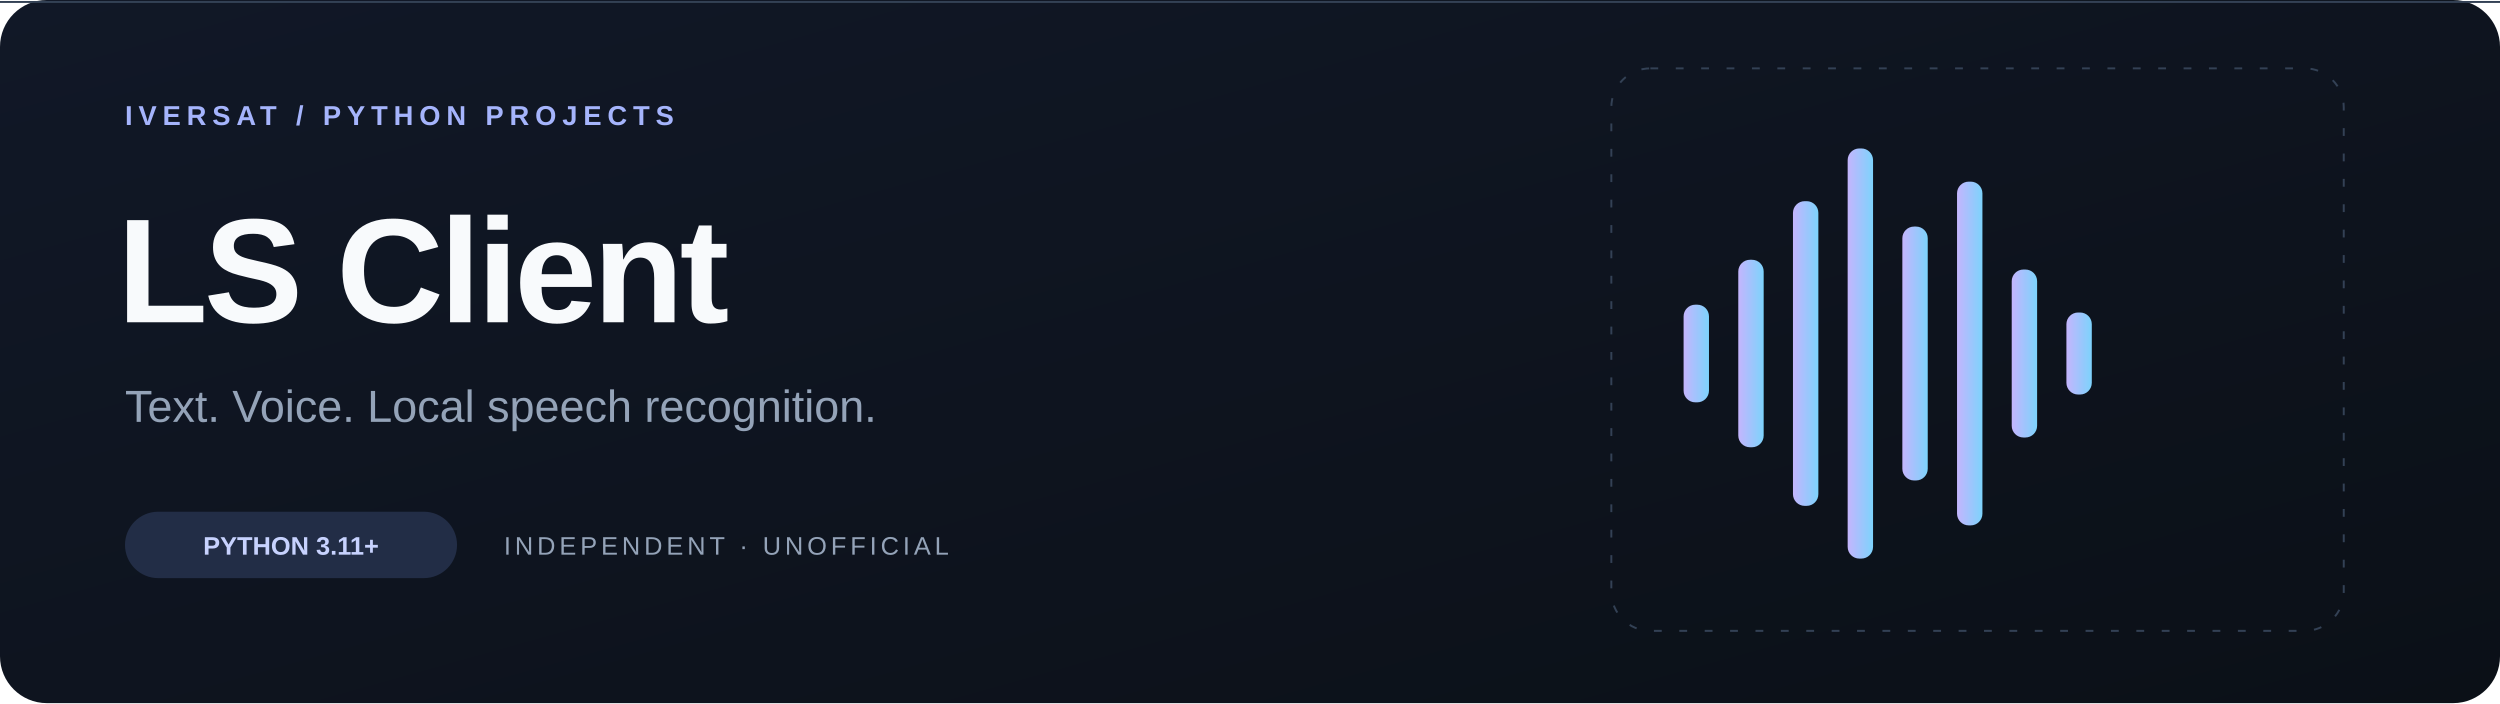
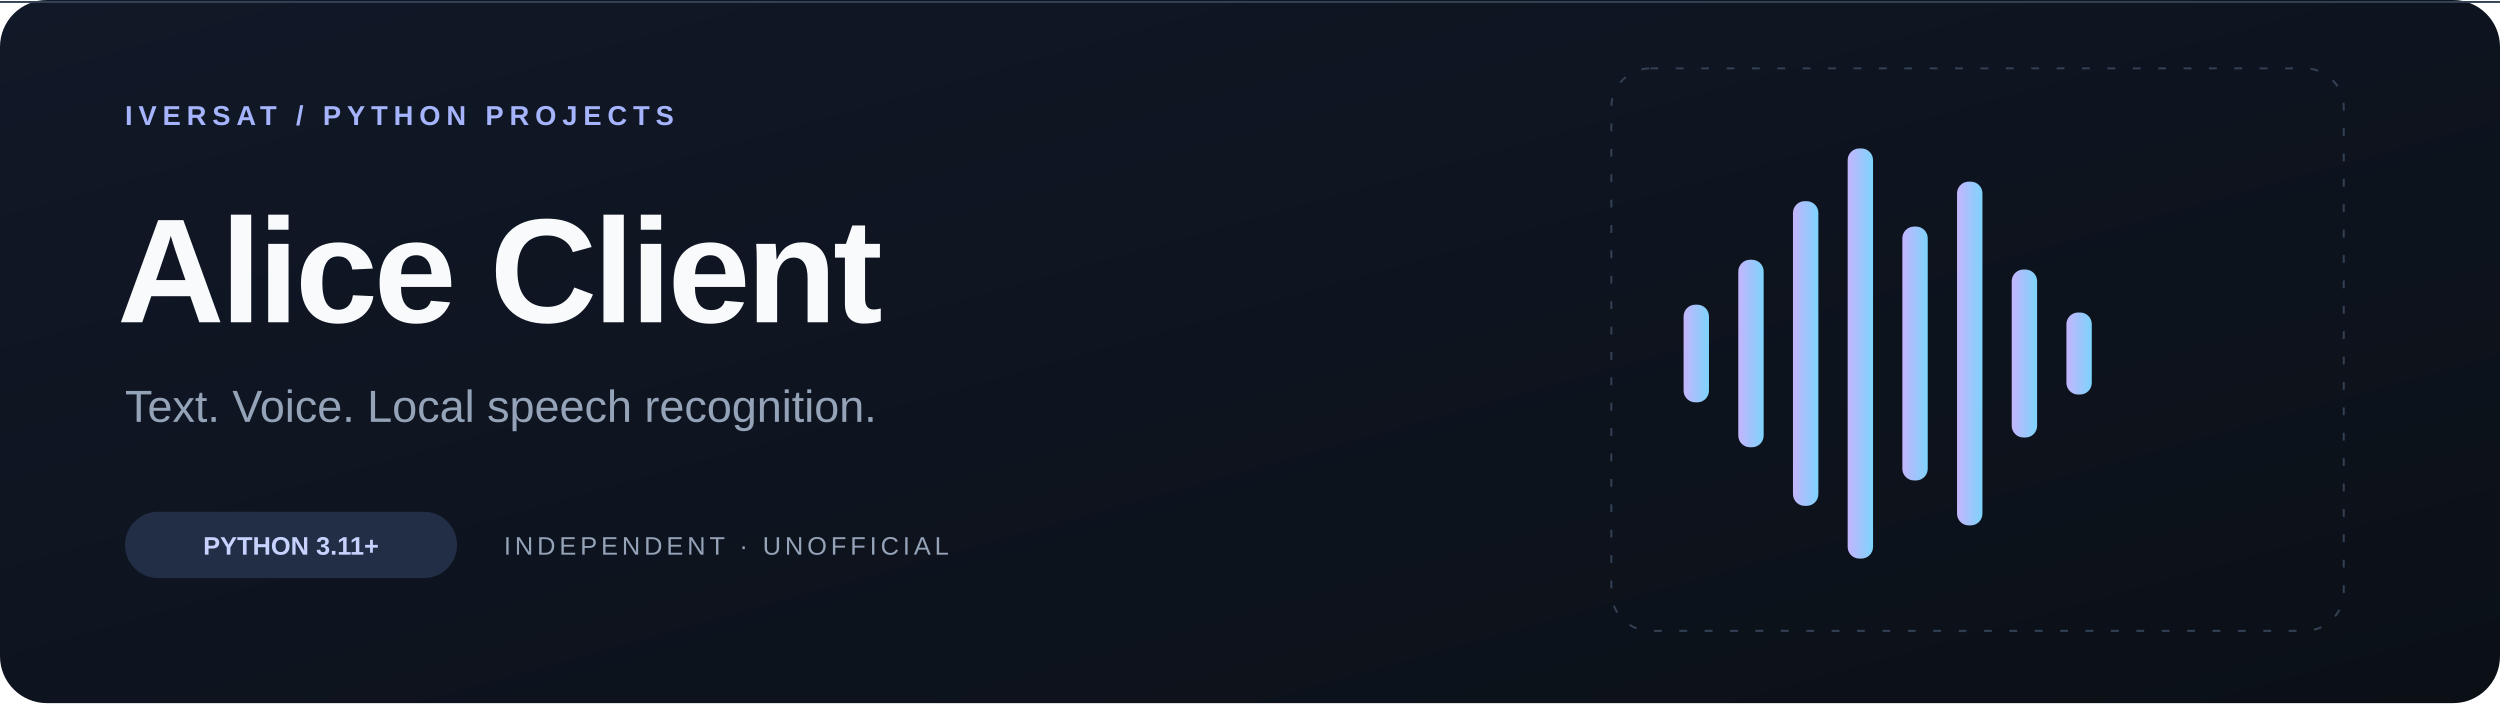
<svg xmlns="http://www.w3.org/2000/svg" width="1280" height="360" viewBox="0 0 1280 360" role="img" aria-labelledby="title description">
  <defs>
    <linearGradient id="surface" x2="1" y2="1">
      <stop stop-color="#111827" />
      <stop offset="1" stop-color="#0b1017" />
    </linearGradient>
    <linearGradient id="accent">
      <stop stop-color="#c4b5fd" />
      <stop offset="1" stop-color="#7dd3fc" />
    </linearGradient>
  </defs>
  <rect width="1280" height="360" rx="24" fill="url(#surface)" />
  <path d="M0 1h1280" stroke="#334155" />
  <g font-family="Segoe UI,Arial,sans-serif">
    <text x="64" y="64" fill="#a5b4fc" font-size="14" font-weight="600" letter-spacing="3">IVERSAT / PYTHON PROJECTS</text>
-     <text x="60" y="165" fill="#f8fafc" font-size="76" font-weight="700" letter-spacing="-2">LS Client</text>
+     <text x="60" y="165" fill="#f8fafc" font-size="76" font-weight="700" letter-spacing="-2">Alice Client</text>
    <text x="64" y="216" fill="#94a3b8" font-size="23">Text. Voice. Local speech recognition.</text>
    <rect x="64" y="262" width="170" height="34" rx="17" fill="#222d46" />
    <text x="149" y="284" fill="#c7d2fe" font-size="13" font-weight="600" text-anchor="middle">PYTHON 3.11+</text>
    <text x="258" y="284" fill="#94a3b8" font-size="13" letter-spacing="2">INDEPENDENT · UNOFFICIAL</text>
  </g>
  <g transform="translate(966 181)" fill="url(#accent)">
    <rect x="-104" y="-25" width="13" height="50" rx="6" />
    <rect x="-76" y="-48" width="13" height="96" rx="6" />
    <rect x="-48" y="-78" width="13" height="156" rx="6" />
    <rect x="-20" y="-105" width="13" height="210" rx="6" />
    <rect x="8" y="-65" width="13" height="130" rx="6" />
    <rect x="36" y="-88" width="13" height="176" rx="6" />
    <rect x="64" y="-43" width="13" height="86" rx="6" />
    <rect x="92" y="-21" width="13" height="42" rx="6" />
  </g>
  <rect x="825" y="35" width="375" height="288" rx="20" fill="none" stroke="#334155" stroke-dasharray="4 9" />
</svg>
